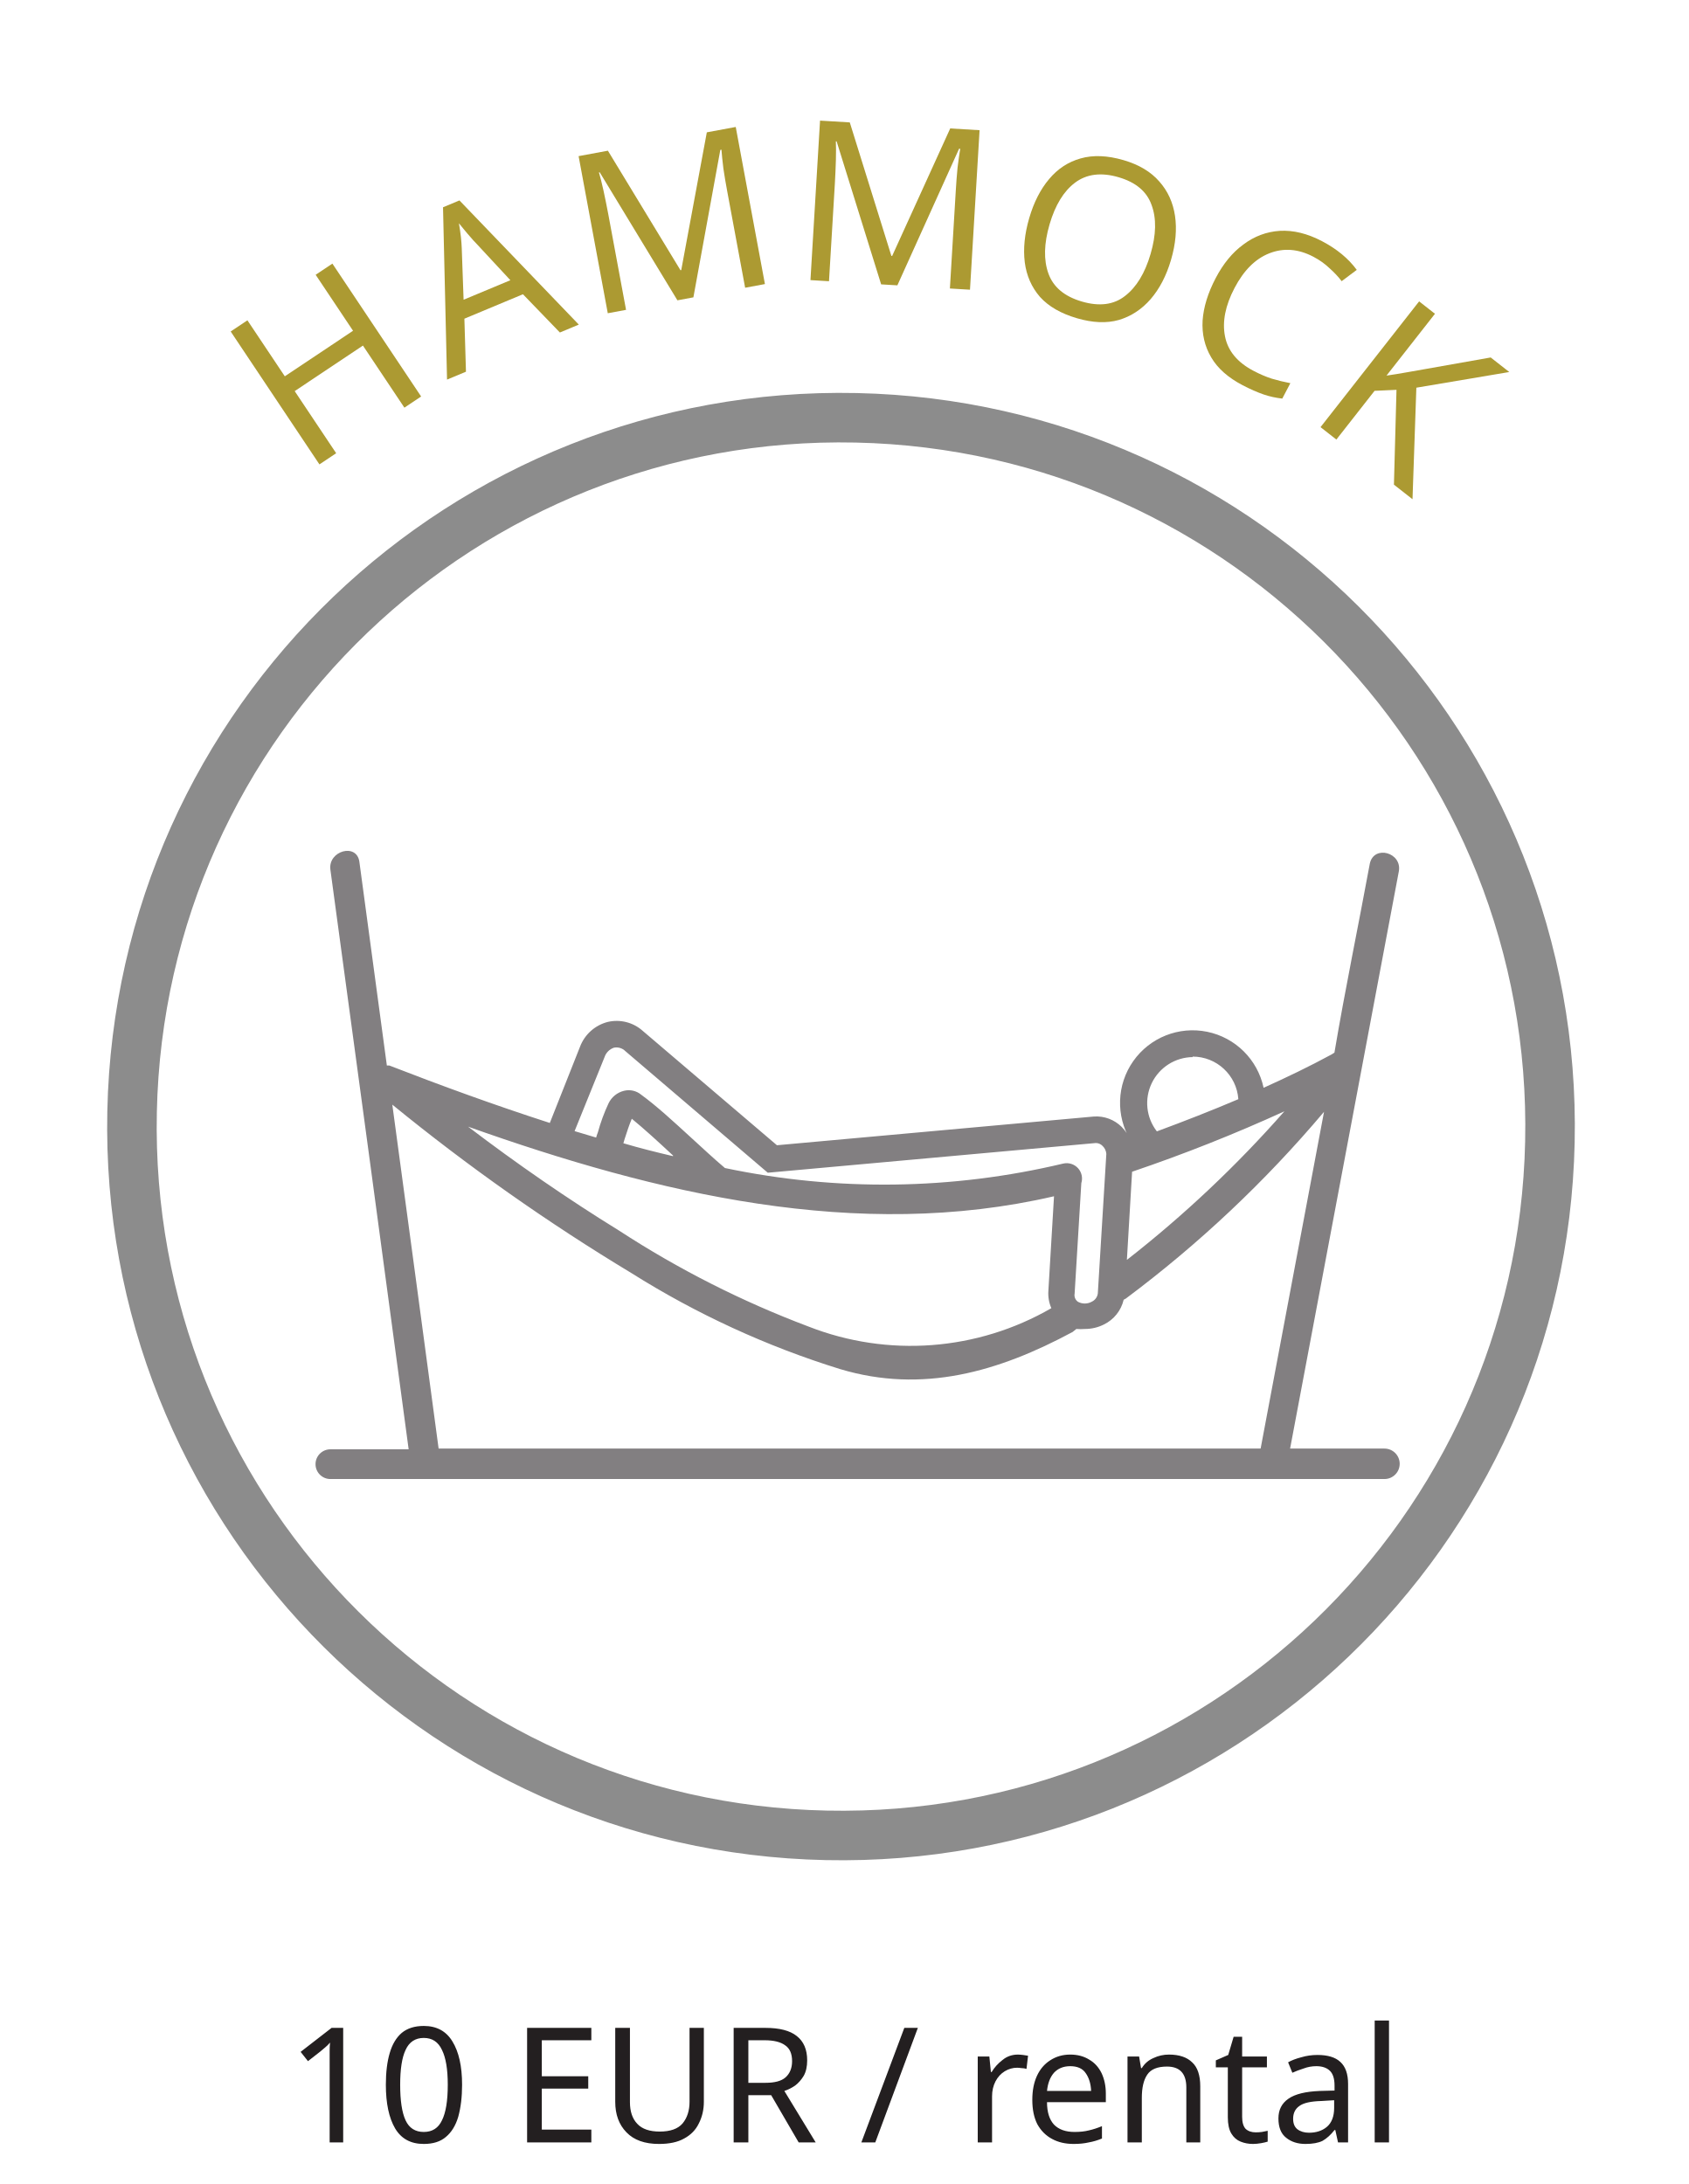
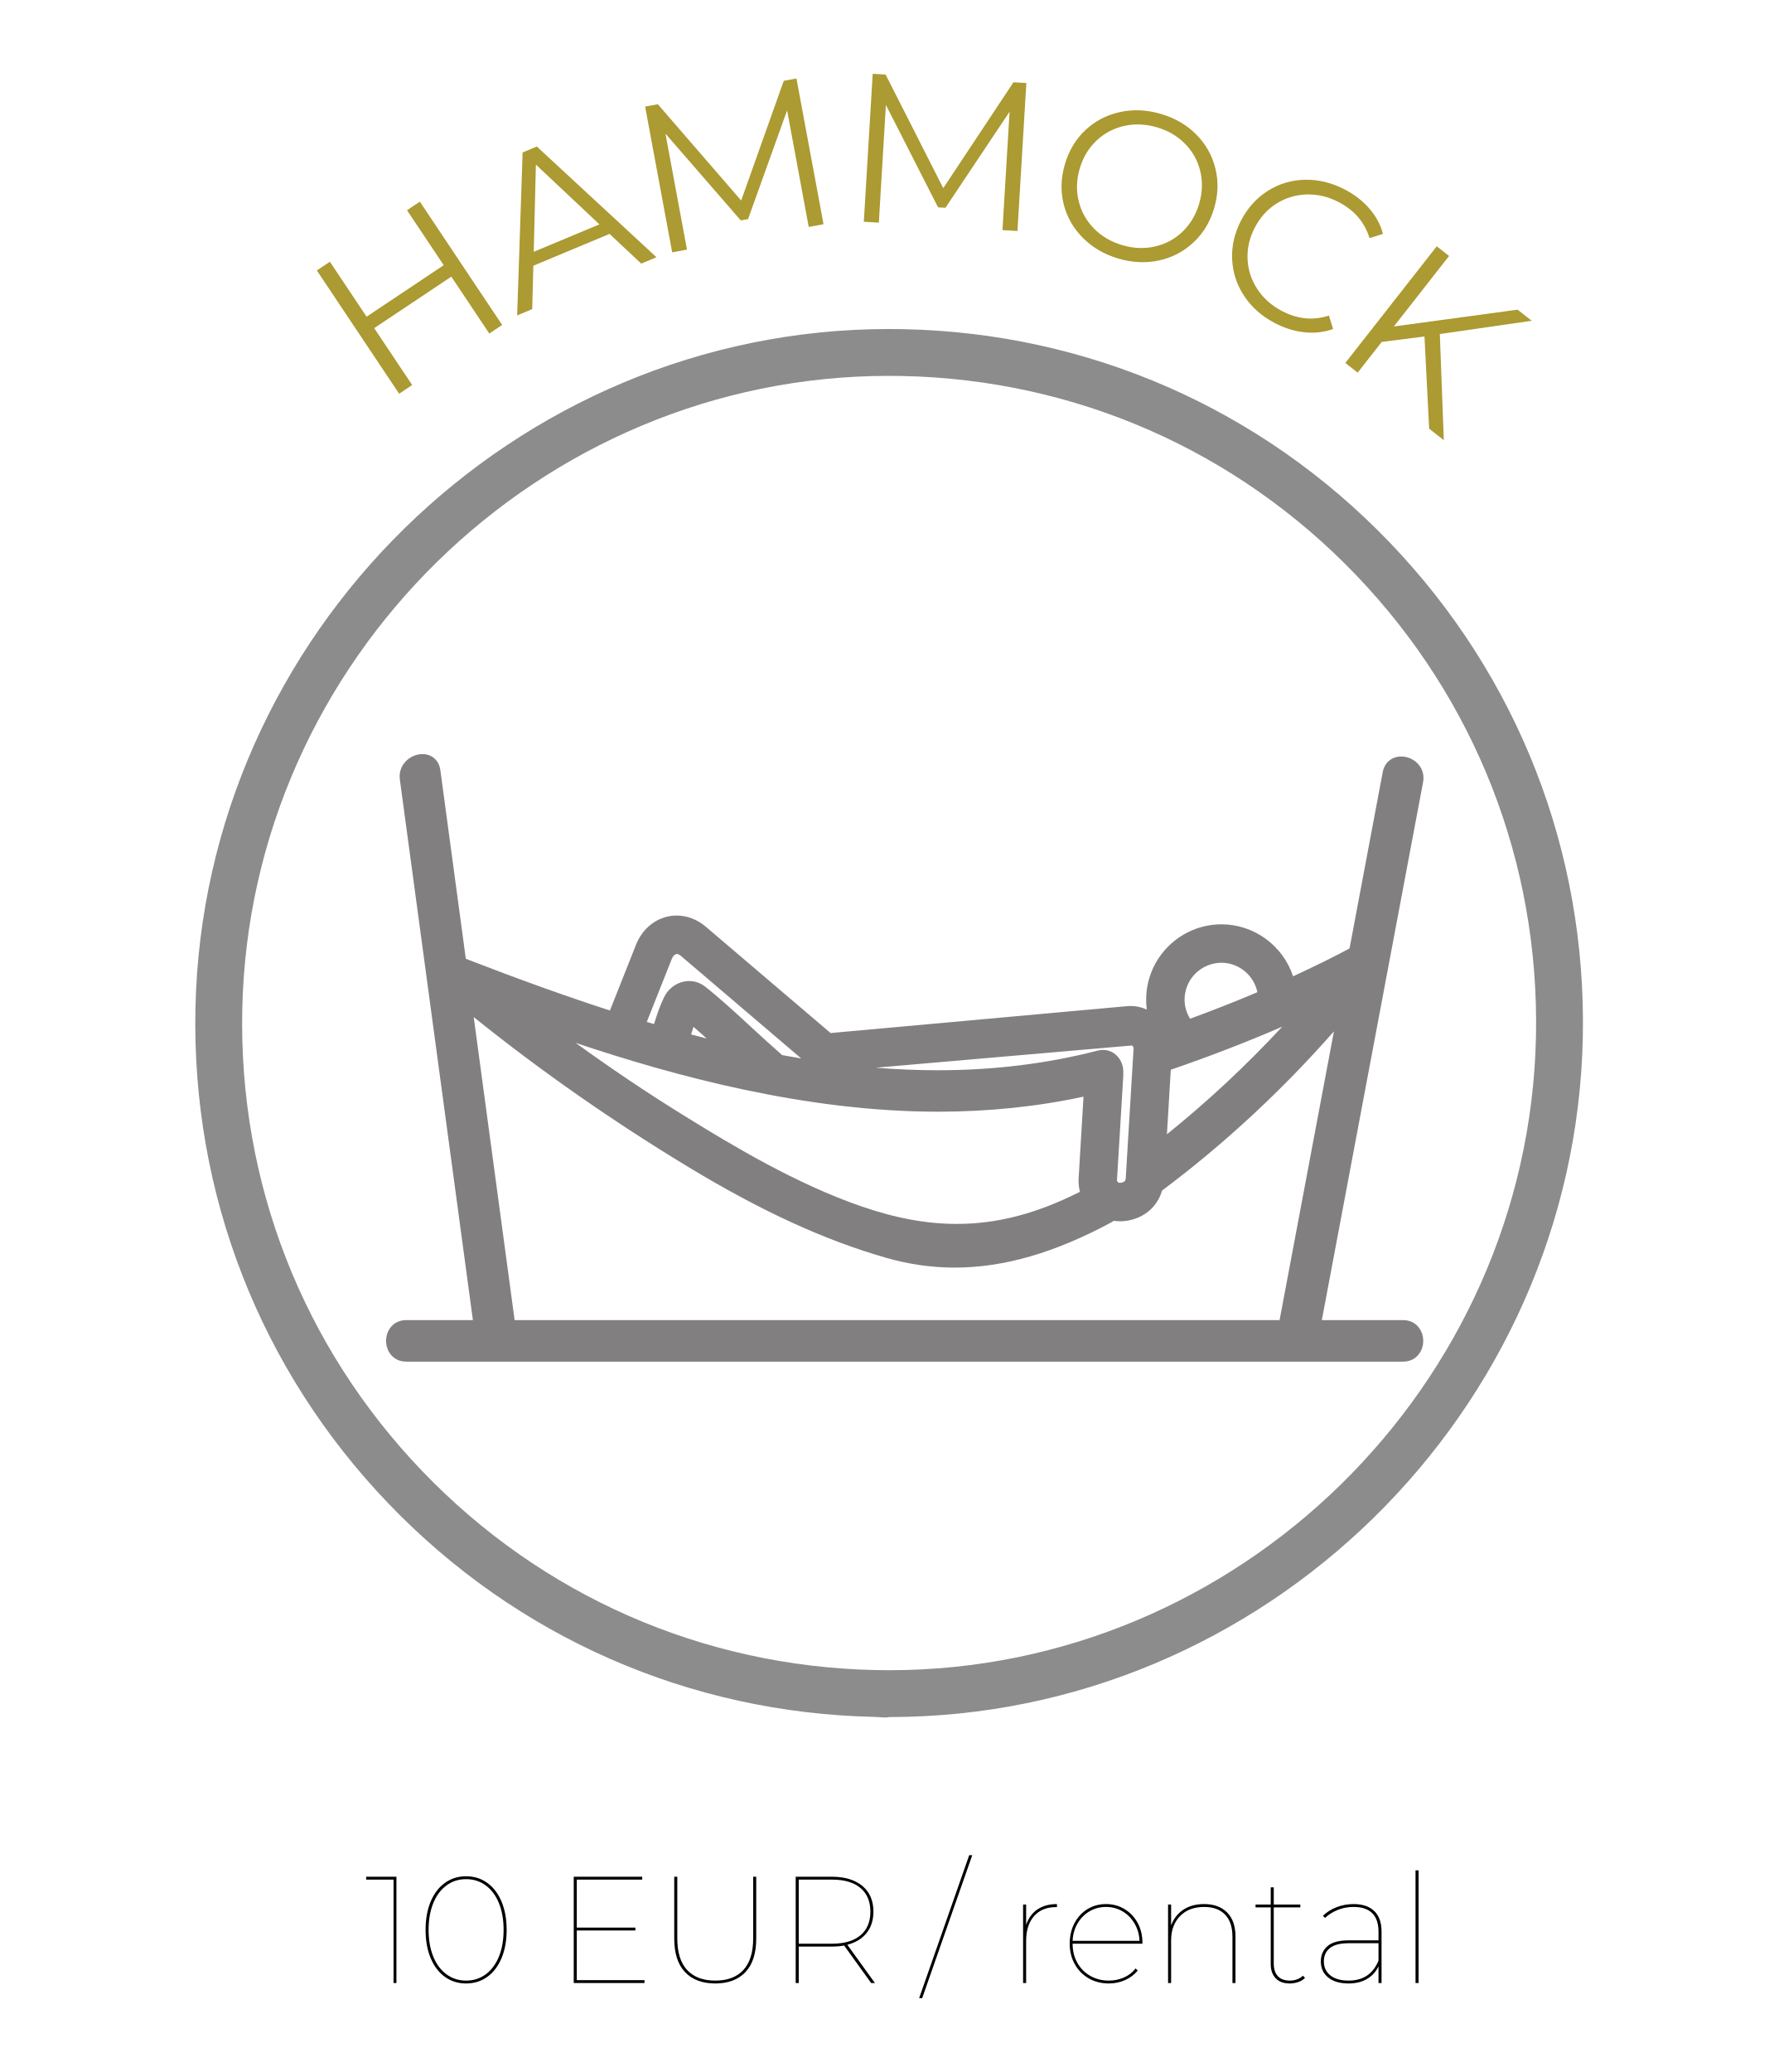
- <svg xmlns="http://www.w3.org/2000/svg" viewBox="0 0 68.18 88.2">
-   <defs>
-     <style>.cls-1{font-size:9.04px;fill:#ac9a32;font-family:Montserrat-Regular, Montserrat;}.cls-2{font-size:6.48px;fill:#231f20;font-family:Montserrat-Thin, Montserrat;}.cls-3{letter-spacing:-0.02em;}.cls-4{fill:none;stroke:#8c8c8c;stroke-miterlimit:10;stroke-width:2px;}.cls-5{fill:#827f81;}</style>
-   </defs>
-   <g id="Layer_2" data-name="Layer 2">
-     <g id="Layer_1-2" data-name="Layer 1">
-       <text class="cls-1" transform="translate(12.17 19.24) rotate(-33.73)">H</text>
-       <text class="cls-1" transform="translate(18.05 15.33) rotate(-22.66)">A</text>
-       <text class="cls-1" transform="translate(23.68 12.81) rotate(-10.52)">M</text>
-       <text class="cls-1" transform="translate(31.85 11.26) rotate(3.44)">M</text>
-       <text class="cls-1" transform="translate(40.12 11.77) rotate(16.31)">O</text>
-       <text class="cls-1" transform="translate(47.1 13.84) rotate(27.67)">C</text>
-       <text class="cls-1" transform="translate(52.63 16.71) rotate(38.09)">K</text>
-       <text class="cls-2" transform="translate(11.56 86.52)">10 EUR / <tspan class="cls-3" x="27.37" y="0">r</tspan>
-         <tspan x="29.76" y="0">ental</tspan>
-       </text>
-       <path class="cls-4" d="M62.58,46.12a28.63,28.63,0,1,0-29.22,28A28.62,28.62,0,0,0,62.58,46.12Z" />
-       <path class="cls-5" d="M55.9,58.5H52.09q2.19-11.65,4.39-23.31c.14-.76-1-1.08-1.17-.32-.47,2.55-1,5.09-1.43,7.64l-.11.07c-.9.49-1.82.93-2.75,1.35a2.93,2.93,0,1,0-5.37,2.13h0a1.64,1.64,0,0,0-.36-.55,1.45,1.45,0,0,0-1.12-.42l-12.8,1.16-5.42-4.62a1.58,1.58,0,0,0-1.41-.36,1.63,1.63,0,0,0-1.12,1L22.2,45.35c-2.2-.71-4.37-1.5-6.48-2.32l-.1,0-1.11-8.23c-.11-.77-1.27-.44-1.17.32q1.59,11.7,3.16,23.41H13.34a.6.6,0,0,0,0,1.2H55.9A.6.6,0,0,0,55.9,58.5ZM48.15,42.67A1.85,1.85,0,0,1,50,44.39c-1.08.46-2.18.89-3.29,1.3a1.86,1.86,0,0,1,1.45-3Zm-2.44,4.65a65,65,0,0,0,6.15-2.44,46.91,46.91,0,0,1-6.36,6Zm-21.3-4.63a.6.6,0,0,1,.38-.38.51.51,0,0,1,.46.14L31,47.36l13.25-1.2a.38.38,0,0,1,.27.12.49.49,0,0,1,.15.32l-.34,5.57a.43.43,0,0,1-.25.4.58.58,0,0,1-.56,0,.33.33,0,0,1-.13-.33l.27-4.46h0a.62.62,0,0,0-.73-.79,31.17,31.17,0,0,1-13.66.18c-.45-.38-.92-.82-1.38-1.24-.71-.65-1.37-1.26-2-1.72a.79.79,0,0,0-.69-.16.94.94,0,0,0-.63.51,7.24,7.24,0,0,0-.43,1.17,1.72,1.72,0,0,0-.07.21l-.87-.26Zm2.76,4c-.68-.16-1.36-.33-2-.52a1.54,1.54,0,0,1,.05-.17c.09-.28.18-.56.29-.82.5.41,1.07.93,1.67,1.49Zm15.39,1.58-.23,3.86a1.48,1.48,0,0,0,.12.7,11.33,11.33,0,0,1-9.81.74A39.54,39.54,0,0,1,25,49.7c-2.09-1.29-4.13-2.7-6.1-4.2C26.52,48.21,34.63,50.15,42.56,48.31ZM17.71,58.5q-.93-6.95-1.87-13.89a83,83,0,0,0,9.65,6.8,35.58,35.58,0,0,0,8.43,3.88c3.33,1,6.4.11,9.39-1.5l.15-.12a2.21,2.21,0,0,0,.35,0,1.7,1.7,0,0,0,.76-.18,1.49,1.49,0,0,0,.8-1l.09-.05a48.13,48.13,0,0,0,8-7.54q-1.28,6.81-2.56,13.6Z" />
+ <svg xmlns="http://www.w3.org/2000/svg" version="1.1" id="Layer_1" x="0px" y="0px" width="595.28px" height="693.448px" viewBox="0 0 595.28 693.448" style="enable-background:new 0 0 595.28 693.448;" xml:space="preserve">
+   <rect x="-3141.358" y="319.455" style="fill:#DAC725;" width="14.151" height="21.621" />
+   <g>
+     <g>
+       <path style="fill:#AC9A32;" d="M140.552,67.491l27.543,41.262l-4.301,2.875l-12.709-19.043l-25.813,17.236l12.707,19.038    l-4.363,2.916l-27.551-41.265l4.363-2.913l12.287,18.396l25.82-17.239l-12.285-18.392L140.552,67.491z" />
+       <path style="fill:#AC9A32;" d="M204.052,78.281l-25.506,10.645l-0.383,14.529l-5.037,2.102l1.82-54.523l4.762-1.99l40.045,37.043    l-5.098,2.132L204.052,78.281z M200.653,75.093l-21.258-20.007l-0.721,29.182L200.653,75.093z" />
+       <path style="fill:#AC9A32;" d="M266.618,26.261l9.063,48.778l-4.951,0.919l-7.242-39.022l-13.068,36.386l-2.434,0.451    l-25.225-29.051l7.211,38.812l-4.953,0.918l-9.055-48.778l4.248-0.788l27.902,32.228l14.254-40.06L266.618,26.261z" />
+       <path style="fill:#AC9A32;" d="M343.575,27.784l-2.971,49.525l-5.021-0.299l2.381-39.623l-21.465,32.151l-2.473-0.146    l-17.469-34.279L294.2,74.519l-5.031-0.302l2.979-49.521l4.318,0.26l19.299,38.013l23.5-35.44L343.575,27.784z" />
+       <path style="fill:#AC9A32;" d="M362.522,79.629c-3.217-3.227-5.375-6.997-6.447-11.299c-1.078-4.303-0.949-8.742,0.398-13.328    c1.332-4.578,3.613-8.39,6.844-11.433s7.066-5.057,11.521-6.044c4.447-0.987,9.025-0.792,13.748,0.59    c4.709,1.374,8.658,3.666,11.836,6.854c3.176,3.196,5.32,6.959,6.406,11.296c1.104,4.332,0.98,8.784-0.367,13.365    c-1.332,4.582-3.635,8.401-6.896,11.46c-3.254,3.063-7.082,5.079-11.482,6.056c-4.395,0.976-8.957,0.776-13.672-0.602    C369.694,85.167,365.729,82.859,362.522,79.629z M386.681,82.484c3.529-0.808,6.607-2.465,9.209-4.983    c2.604-2.511,4.457-5.627,5.543-9.348c1.088-3.712,1.209-7.333,0.367-10.854c-0.842-3.518-2.533-6.576-5.074-9.159    c-2.543-2.596-5.695-4.44-9.455-5.539c-3.766-1.103-7.426-1.252-10.984-0.444c-3.561,0.805-6.652,2.458-9.287,4.961    c-2.625,2.507-4.477,5.619-5.564,9.34c-1.094,3.72-1.201,7.341-0.336,10.866c0.863,3.525,2.578,6.587,5.137,9.183    c2.564,2.603,5.725,4.443,9.492,5.55C379.501,83.158,383.138,83.3,386.681,82.484z" />
+       <path style="fill:#AC9A32;" d="M416.499,99.058c-2.488-3.755-3.836-7.862-4.027-12.313c-0.207-4.451,0.805-8.792,3.016-13.018    c2.213-4.226,5.207-7.528,8.988-9.891c3.773-2.373,7.93-3.598,12.455-3.678c4.523-0.081,8.963,1.018,13.313,3.295    c3.268,1.711,5.994,3.84,8.182,6.377c2.197,2.538,3.705,5.352,4.533,8.451l-4.502,1.409c-1.607-5.274-5.029-9.282-10.266-12.022    c-3.467-1.826-7.043-2.684-10.717-2.588c-3.682,0.1-7.051,1.11-10.113,3.023c-3.055,1.918-5.488,4.594-7.279,8.023    c-1.814,3.433-2.617,6.954-2.457,10.56c0.152,3.603,1.24,6.951,3.254,10.032c2.012,3.081,4.754,5.531,8.229,7.354    c5.281,2.763,10.533,3.279,15.762,1.538l1.4,4.501c-3.023,1.084-6.215,1.451-9.576,1.095c-3.367-0.344-6.684-1.378-9.951-3.093    C422.401,105.84,418.985,102.816,416.499,99.058z" />
+       <path style="fill:#AC9A32;" d="M476.853,112.611l-14.324,1.833l-8.037,10.266l-4.135-3.238l30.605-39.045l4.127,3.238    l-18.488,23.597l41.416-5.626l4.746,3.713l-30.768,4.439l1.332,35.527l-4.906-3.847L476.853,112.611z" />
    </g>
+     <g>
+       <g>
+         <path d="M132.706,628.096v35.573h-0.965V629.06h-9.148v-0.964H132.706z" />
+         <path d="M148.942,661.609c-2.051-1.474-3.645-3.563-4.777-6.273c-1.133-2.713-1.699-5.863-1.699-9.454     c0-3.59,0.566-6.74,1.699-9.454c1.133-2.71,2.727-4.8,4.777-6.273s4.418-2.212,7.088-2.212c2.68,0,5.037,0.738,7.09,2.212     c2.051,1.474,3.643,3.563,4.777,6.273c1.141,2.714,1.707,5.864,1.707,9.454c0,3.591-0.566,6.741-1.707,9.454     c-1.135,2.71-2.727,4.8-4.777,6.273c-2.053,1.474-4.41,2.213-7.09,2.213C153.36,663.822,150.993,663.083,148.942,661.609z      M162.591,660.771c1.891-1.39,3.369-3.36,4.418-5.921c1.049-2.557,1.576-5.547,1.576-8.969s-0.527-6.411-1.576-8.968     c-1.049-2.561-2.527-4.531-4.418-5.921c-1.898-1.39-4.088-2.086-6.561-2.086s-4.654,0.696-6.553,2.086s-3.375,3.36-4.424,5.921     c-1.049,2.557-1.576,5.546-1.576,8.968s0.527,6.412,1.576,8.969c1.049,2.561,2.525,4.531,4.424,5.921s4.08,2.086,6.553,2.086     S160.692,662.161,162.591,660.771z" />
+         <path d="M215.749,662.704v0.965h-23.686v-35.573h22.92v0.964h-21.9v16.061h19.611v0.965h-19.611v16.619H215.749z" />
+         <path d="M229.313,660.01c-2.402-2.541-3.605-6.285-3.605-11.23v-20.684h1.02v20.631c0,4.677,1.094,8.202,3.275,10.571     c2.189,2.373,5.328,3.56,9.432,3.56c4.096,0,7.242-1.187,9.424-3.56c2.182-2.369,3.275-5.895,3.275-10.571v-20.631h1.018v20.684     c0,4.945-1.201,8.689-3.605,11.23c-2.41,2.542-5.779,3.813-10.111,3.813C235.093,663.822,231.726,662.552,229.313,660.01z" />
+         <path d="M291.62,663.669l-9.041-12.551c-1.188,0.237-2.58,0.353-4.172,0.353h-11.023v12.198h-1.02v-35.573h12.043     c4.371,0,7.793,1.025,10.266,3.073c2.473,2.052,3.713,4.922,3.713,8.616c0,2.844-0.766,5.225-2.289,7.139     c-1.523,1.913-3.676,3.227-6.453,3.938l9.246,12.807H291.62z M278.515,650.506c4.125,0,7.303-0.93,9.521-2.794     c2.221-1.864,3.33-4.505,3.33-7.927s-1.109-6.067-3.33-7.931c-2.219-1.86-5.396-2.795-9.521-2.795h-11.131v21.446H278.515z" />
+         <path d="M324.452,620.881h1.02l-16.773,47.871h-1.018L324.452,620.881z" />
+         <path d="M347.265,639.046c1.77-1.201,3.951-1.803,6.561-1.803v1.015h-0.307c-3.152,0-5.611,1.011-7.371,3.023     c-1.762,2.018-2.641,4.77-2.641,8.26v14.128h-1.02v-26.272h1.02v6.81C344.257,641.971,345.505,640.248,347.265,639.046z" />
+         <path d="M382.433,650.506h-23.371c0,2.373,0.521,4.497,1.57,6.377c1.055,1.883,2.502,3.349,4.348,4.397     c1.844,1.049,3.92,1.577,6.223,1.577c1.799,0,3.484-0.348,5.061-1.045c1.576-0.692,2.871-1.699,3.889-3.023l0.713,0.712     c-1.156,1.39-2.58,2.457-4.271,3.203c-1.693,0.747-3.492,1.118-5.391,1.118c-2.502,0-4.746-0.566-6.729-1.703     c-1.982-1.133-3.545-2.718-4.678-4.75c-1.133-2.033-1.707-4.321-1.707-6.863c0-2.541,0.529-4.818,1.578-6.836     c1.049-2.014,2.502-3.59,4.348-4.724c1.844-1.137,3.92-1.703,6.223-1.703c2.273,0,4.342,0.559,6.201,1.677     c1.861,1.117,3.33,2.66,4.395,4.624c1.072,1.967,1.6,4.202,1.6,6.709V650.506z M364.704,639.682     c-1.662,0.983-2.994,2.339-3.996,4.064c-0.996,1.73-1.547,3.659-1.646,5.795h22.406c-0.1-2.136-0.658-4.064-1.676-5.795     c-1.018-1.726-2.35-3.081-4.012-4.064c-1.66-0.979-3.506-1.474-5.543-1.474C368.21,638.208,366.356,638.702,364.704,639.682z" />
+         <path d="M410.796,640.064c1.859,1.879,2.793,4.581,2.793,8.103v15.502h-1.018v-15.502c0-3.215-0.818-5.68-2.465-7.391     c-1.639-1.711-3.973-2.568-6.99-2.568c-3.422,0-6.123,1.025-8.098,3.073c-1.982,2.052-2.979,4.754-2.979,8.107v14.28h-1.018     v-26.272h1.018v7.012c0.811-2.235,2.166-3.988,4.064-5.259s4.219-1.906,6.967-1.906     C406.354,637.243,408.927,638.181,410.796,640.064z" />
+         <path d="M436.868,661.942c-0.574,0.609-1.332,1.076-2.266,1.397c-0.926,0.321-1.883,0.482-2.871,0.482     c-2.027,0-3.598-0.586-4.699-1.753c-1.104-1.172-1.646-2.737-1.646-4.7v-19.008h-5.082v-0.965h5.082v-5.745h1.012v5.745h8.895     v0.965h-8.895v18.751c0,1.864,0.459,3.288,1.377,4.271c0.91,0.98,2.25,1.474,4.012,1.474c1.76,0,3.215-0.543,4.371-1.627     L436.868,661.942z" />
+         <path d="M460.071,639.605c1.607,1.576,2.412,3.854,2.412,6.836v17.228h-1.018v-5.588c-0.844,1.795-2.129,3.199-3.836,4.218     c-1.715,1.015-3.768,1.523-6.178,1.523c-2.91,0-5.191-0.67-6.836-2.01c-1.639-1.336-2.457-3.123-2.457-5.358     c0-2.102,0.734-3.805,2.203-5.11c1.479-1.301,3.859-1.955,7.143-1.955h9.961v-2.897c0-2.745-0.705-4.808-2.105-6.201     c-1.41-1.386-3.484-2.082-6.232-2.082c-1.891,0-3.666,0.329-5.305,0.991c-1.646,0.662-3.063,1.55-4.248,2.668l-0.713-0.712     c1.256-1.217,2.779-2.174,4.578-2.871c1.791-0.692,3.674-1.041,5.643-1.041C456.13,637.243,458.456,638.032,460.071,639.605z      M461.466,656.147v-5.795h-10.014c-2.84,0-4.938,0.544-6.27,1.627c-1.34,1.087-2.014,2.561-2.014,4.421     c0,2.002,0.727,3.575,2.189,4.728c1.455,1.151,3.49,1.729,6.094,1.729C456.335,662.857,459.673,660.618,461.466,656.147z" />
+         <path d="M473.858,625.96h1.018v37.709h-1.018V625.96z" />
+       </g>
+     </g>
+     <path style="fill:#8C8C8C;" d="M297.759,574.654c-1.508,0.341-3.299-0.019-4.945-0.05c-62.029-1.286-119.842-26.651-162.795-71.426   c-42.945-44.771-65.889-103.59-64.594-165.62c2.588-125.411,106.713-227.443,232.111-227.443c1.639,0,3.293,0.02,4.932,0.05   c62.021,1.286,119.834,26.647,162.779,71.419c42.953,44.771,65.895,103.594,64.609,165.628   C527.245,472.623,423.12,574.654,297.759,574.654z M297.536,125.793c-116.932,0-214.023,95.143-216.434,212.091   c-1.209,57.847,20.18,112.692,60.23,154.443c40.053,41.751,93.959,65.402,151.803,66.6c1.539,0.035,3.084,0.05,4.607,0.05   c116.91,0.008,214-95.139,216.436-212.094c1.201-57.847-20.195-112.696-60.246-154.443   c-40.045-41.751-93.953-65.402-151.787-66.597C300.606,125.809,299.06,125.793,297.536,125.793z" />
+     <path style="fill:#827F81;" d="M136.052,455.712c-4.463,0-6.807-3.498-6.807-6.954s2.344-6.955,6.807-6.955h22.252l-24.457-180.945   c-0.283-2.14,0.336-4.195,1.738-5.791c1.469-1.685,3.65-2.688,5.832-2.688c3.193,0,5.543,2.102,5.994,5.355l8.52,63.147   c18.313,7.085,33.715,12.608,48.252,17.305l8.742-22.043c1.928-4.789,5.672-8.184,10.281-9.328   c1.078-0.268,2.195-0.406,3.322-0.406c3.459,0,6.928,1.328,9.752,3.744l41.768,35.581l99.387-9.011   c0.352-0.034,0.719-0.049,1.086-0.049c1.838,0,3.66,0.417,5.383,1.209c-0.154-1.091-0.223-2.197-0.223-3.311   c0-13.906,11.314-25.224,25.23-25.224c10.932,0,20.602,7.169,23.953,17.393c7.318-3.369,13.383-6.358,18.908-9.316l11.102-59.011   c0.596-3.181,3.031-5.235,6.193-5.235c2.242,0,4.432,1.025,5.863,2.748c1.34,1.619,1.859,3.689,1.455,5.829l-33.891,180.046h27.139   c4.463,0,6.805,3.499,6.805,6.955s-2.342,6.954-6.805,6.954H136.052z M428.349,441.803l18.195-96.631   c-17.545,19.915-36.813,37.771-57.383,53.157c-0.045,0.03-0.092,0.062-0.137,0.092c-1.111,3.847-3.629,6.905-7.166,8.674   c-2.143,1.071-4.539,1.638-6.936,1.638c-0.658,0-1.348-0.058-2.082-0.164c-0.236,0.176-0.49,0.336-0.75,0.485   c-18.924,10.22-36.078,15.181-52.469,15.181c-7.646,0-15.342-1.091-22.857-3.238c-20.777-5.94-41.951-15.662-66.623-30.602   c-25.172-15.245-49.223-32.049-71.561-50l13.693,101.408H428.349z M192.692,349.019c12.025,8.704,24.098,16.814,36.033,24.19   c17.43,10.794,37.824,22.935,59.35,30.437c11.545,4.016,22.078,5.971,32.213,5.968c13.549,0,26.701-3.422,41.238-10.756   c-0.398-1.47-0.543-3.001-0.443-4.574l1.631-27.268c-15.51,3.35-31.869,5.045-48.688,5.045   C269.534,372.061,225.472,360.011,192.692,349.019z M376.026,360.064l-2.113,35c0.199,0.688,0.527,0.796,0.979,0.796   c0.43,0,0.85-0.096,1.203-0.271c0.443-0.219,0.711-0.506,0.758-1.286l2.633-43.665c-0.016-0.05-0.176-0.406-0.52-0.743   l-85.793,7.441c7.059,0.566,13.971,0.85,20.801,0.85c18.631,0,36.598-2.205,53.408-6.557c0.629-0.161,1.256-0.245,1.861-0.245   c2.098,0,3.965,0.941,5.26,2.652c1.117,1.474,1.652,3.368,1.508,5.175L376.026,360.064z M390.64,379.608   c13.426-10.782,26.363-22.851,38.605-36.002c-11.797,5.113-24.307,9.943-37.313,14.41L390.64,379.608z M268.202,354.231   l-40.242-34.295c-0.506-0.425-1.012-0.666-1.418-0.666c-0.666,0.134-1.246,0.604-1.637,1.615l-8.391,21.128l2.42,0.72   c0.971-3.077,1.975-6.17,3.391-9.029c1.264-2.595,3.658-4.524,6.4-5.145c0.635-0.152,1.301-0.229,1.975-0.229   c1.922,0,3.758,0.636,5.313,1.837c4.814,3.767,10.242,8.773,15.486,13.611c3.453,3.188,6.988,6.423,10.342,9.339   C263.985,353.512,266.097,353.883,268.202,354.231z M236.571,347.563c-1.523-1.374-2.994-2.683-4.418-3.903   c-0.283,0.838-0.551,1.695-0.811,2.545C233.081,346.668,234.825,347.12,236.571,347.563z M408.911,322.214   c-6.82,0-12.369,5.542-12.369,12.359c0,2.243,0.635,4.417,1.852,6.373c7.977-2.929,15.379-5.849,22.529-8.884   C419.743,326.428,414.745,322.214,408.911,322.214z" />
  </g>
</svg>
